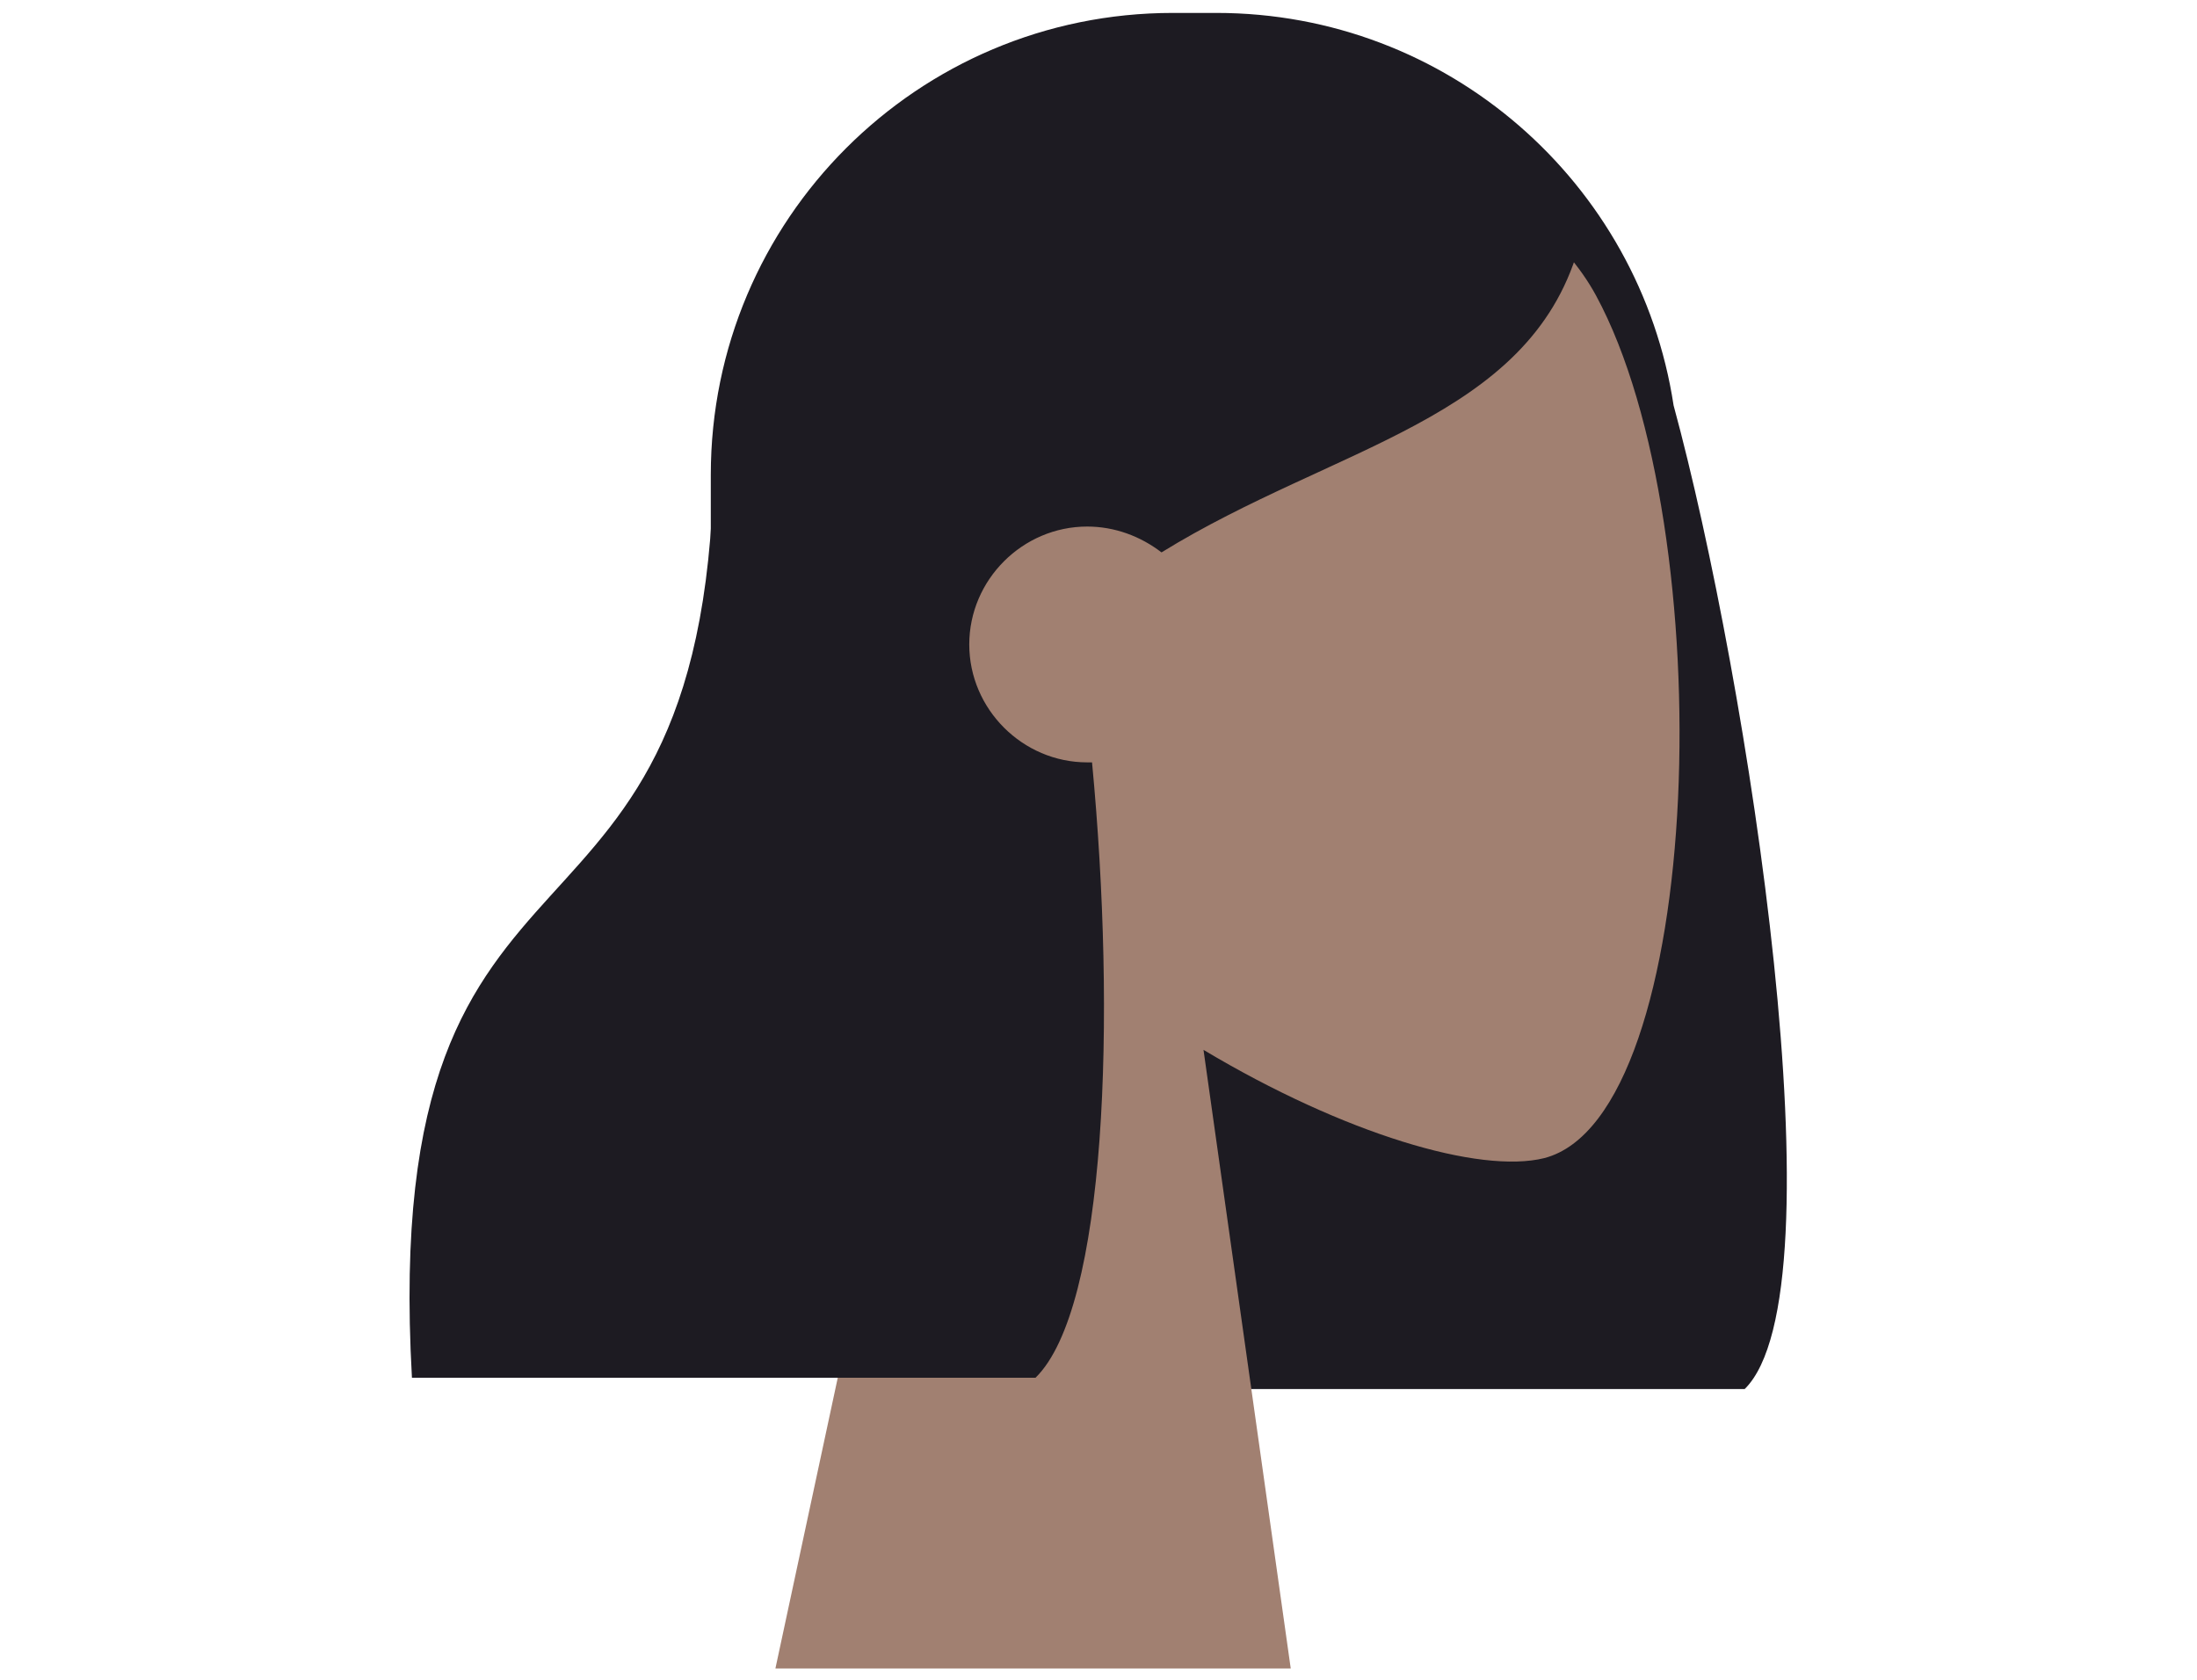
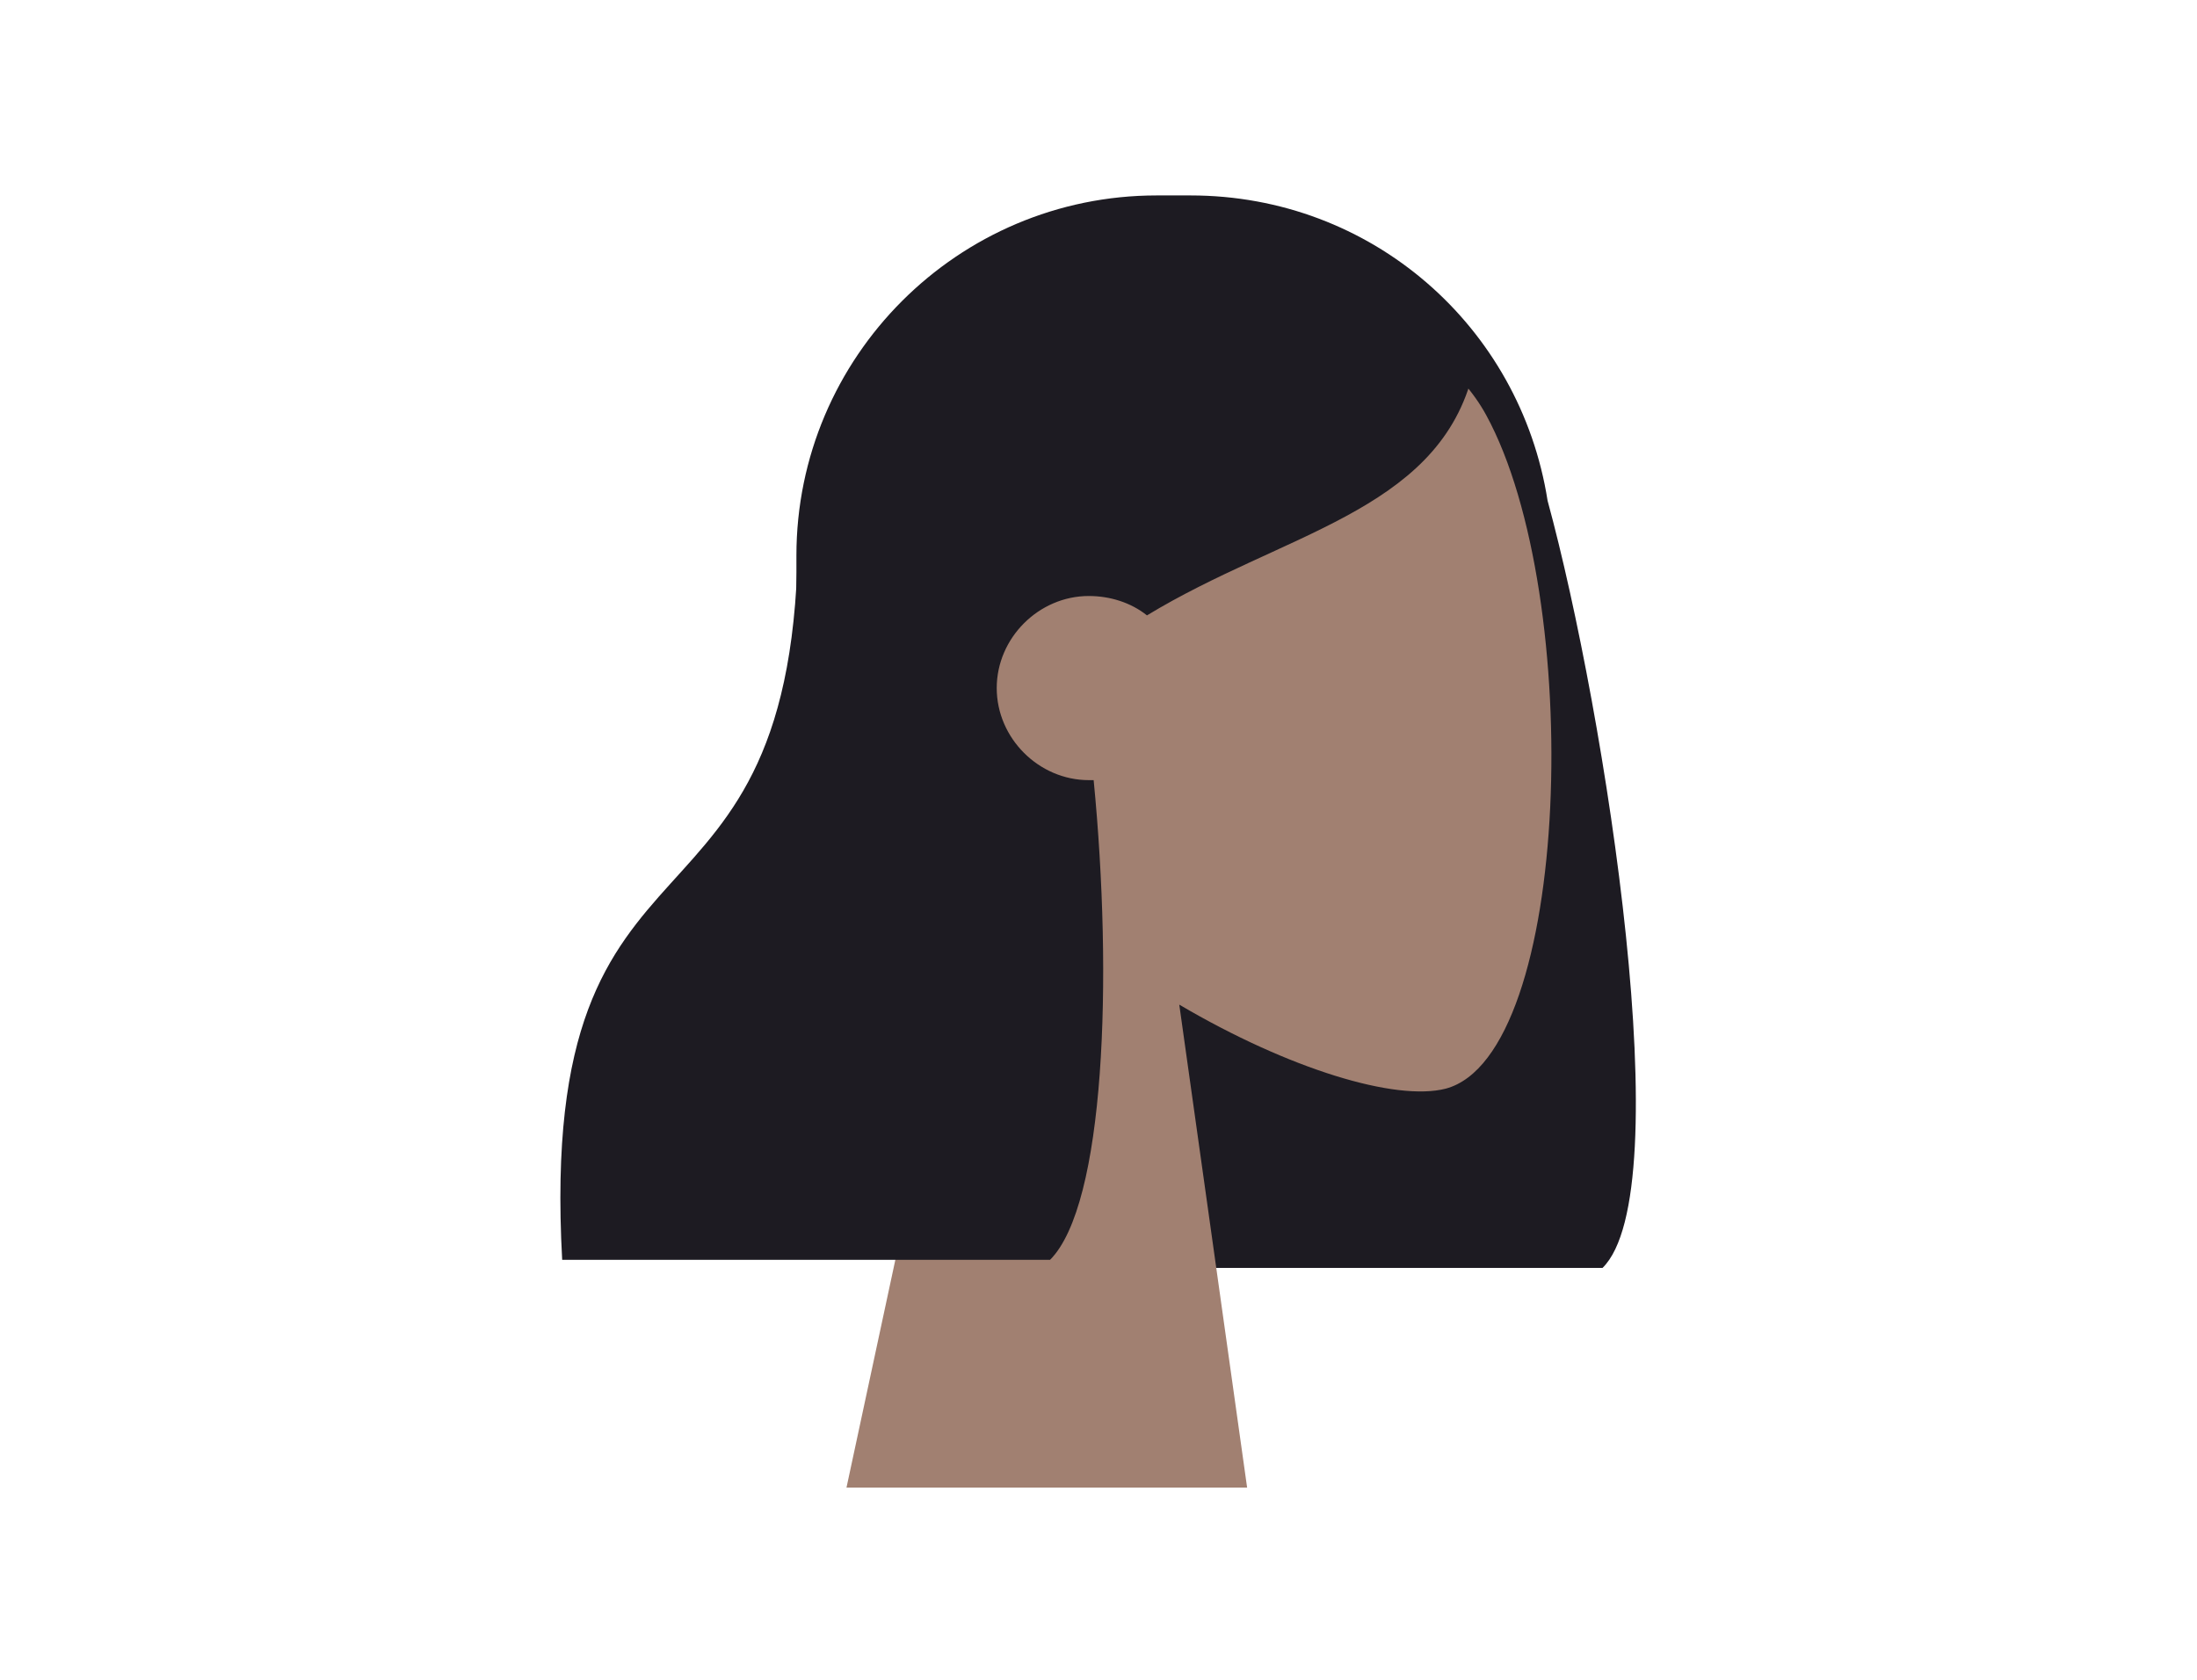
<svg xmlns="http://www.w3.org/2000/svg" version="1.1" id="Layer_1" x="0px" y="0px" viewBox="0 0 136 104" style="enable-background:new 0 0 136 104;" xml:space="preserve">
  <style type="text/css">
	.st0{fill-rule:evenodd;clip-rule:evenodd;fill:#1D1B22;}
	.st1{fill-rule:evenodd;clip-rule:evenodd;fill:#A18071;}
</style>
  <g id="Head_x2F_Front_x2F_Long">
-     <path id="Hair-Back" class="st0" d="M103.6,25.1C108.2,42,114.1,80,108,86H69.4c0-0.1,0-0.1,0-0.2C55.1,84.2,44,72,44,57.3V29.4   C44,13.6,56.8,0.8,72.6,0.8h2.7C89.6,0.8,101.5,11.3,103.6,25.1z" />
+     <path id="Hair-Back" class="st0" d="M95.8,31c3.6,13.2,8.2,42.8,3.4,47.5H69.1c0-0.1,0-0.1,0-0.2c-11.2-1.2-19.8-10.8-19.8-22.2   V34.4c0-12.3,10-22.3,22.3-22.3h2.1C84.9,12.1,94.1,20.2,95.8,31z" />
    <g id="Head" transform="translate(54, 31)">
-       <path class="st1" d="M5,21C-1.1,13.8-5.3,5-4.6-4.9c2-28.5,41.6-22.2,49.4-7.8s6.8,50.8-3.2,53.4c-4,1-12.4-1.5-21.1-6.7l5.4,38.3    H-6L5,21z" />
+       <path class="st1" d="M7,21c-4.8-5.6-8-12.5-7.5-20.2C1-21.4,31.9-16.5,38-5.3s5.3,39.6-2.5,41.7c-3.1,0.8-9.7-1.2-16.5-5.2    l4.2,29.9H-1.6L7,21z" />
    </g>
-     <path id="Hair-Front" class="st0" d="M67.6,47.2C69.1,63,68.5,81,64.1,85.3H25.5C23.4,48,44.2,62.4,44.2,27.3   c1.3-1.3,2.5-2.5,3.7-3.6l0-1C54.5,8.9,63,2.1,73.3,2.1c15.4,0,20.3,7.2,24.4,13.3C94.6,26,82.6,27.6,71.9,34.2   c-1.3-1-2.9-1.6-4.6-1.6c-4,0-7.3,3.3-7.3,7.3s3.3,7.3,7.3,7.3C67.4,47.2,67.5,47.2,67.6,47.2z" />
+     <path id="Hair-Front" class="st0" d="M67.7,48.3C68.9,60.6,68.4,74.6,65,78H34.8c-1.6-29.1,14.6-17.9,14.6-45.3c1-1,2-2,2.9-2.8   v-0.8c5.2-10.8,11.8-16.1,19.8-16.1c12,0,15.8,5.6,19,10.4C88.8,31.7,79.4,33,71,38.1c-1-0.8-2.3-1.2-3.6-1.2   c-3.1,0-5.7,2.6-5.7,5.7c0,3.1,2.6,5.7,5.7,5.7C67.5,48.3,67.6,48.3,67.7,48.3z" />
  </g>
</svg>
